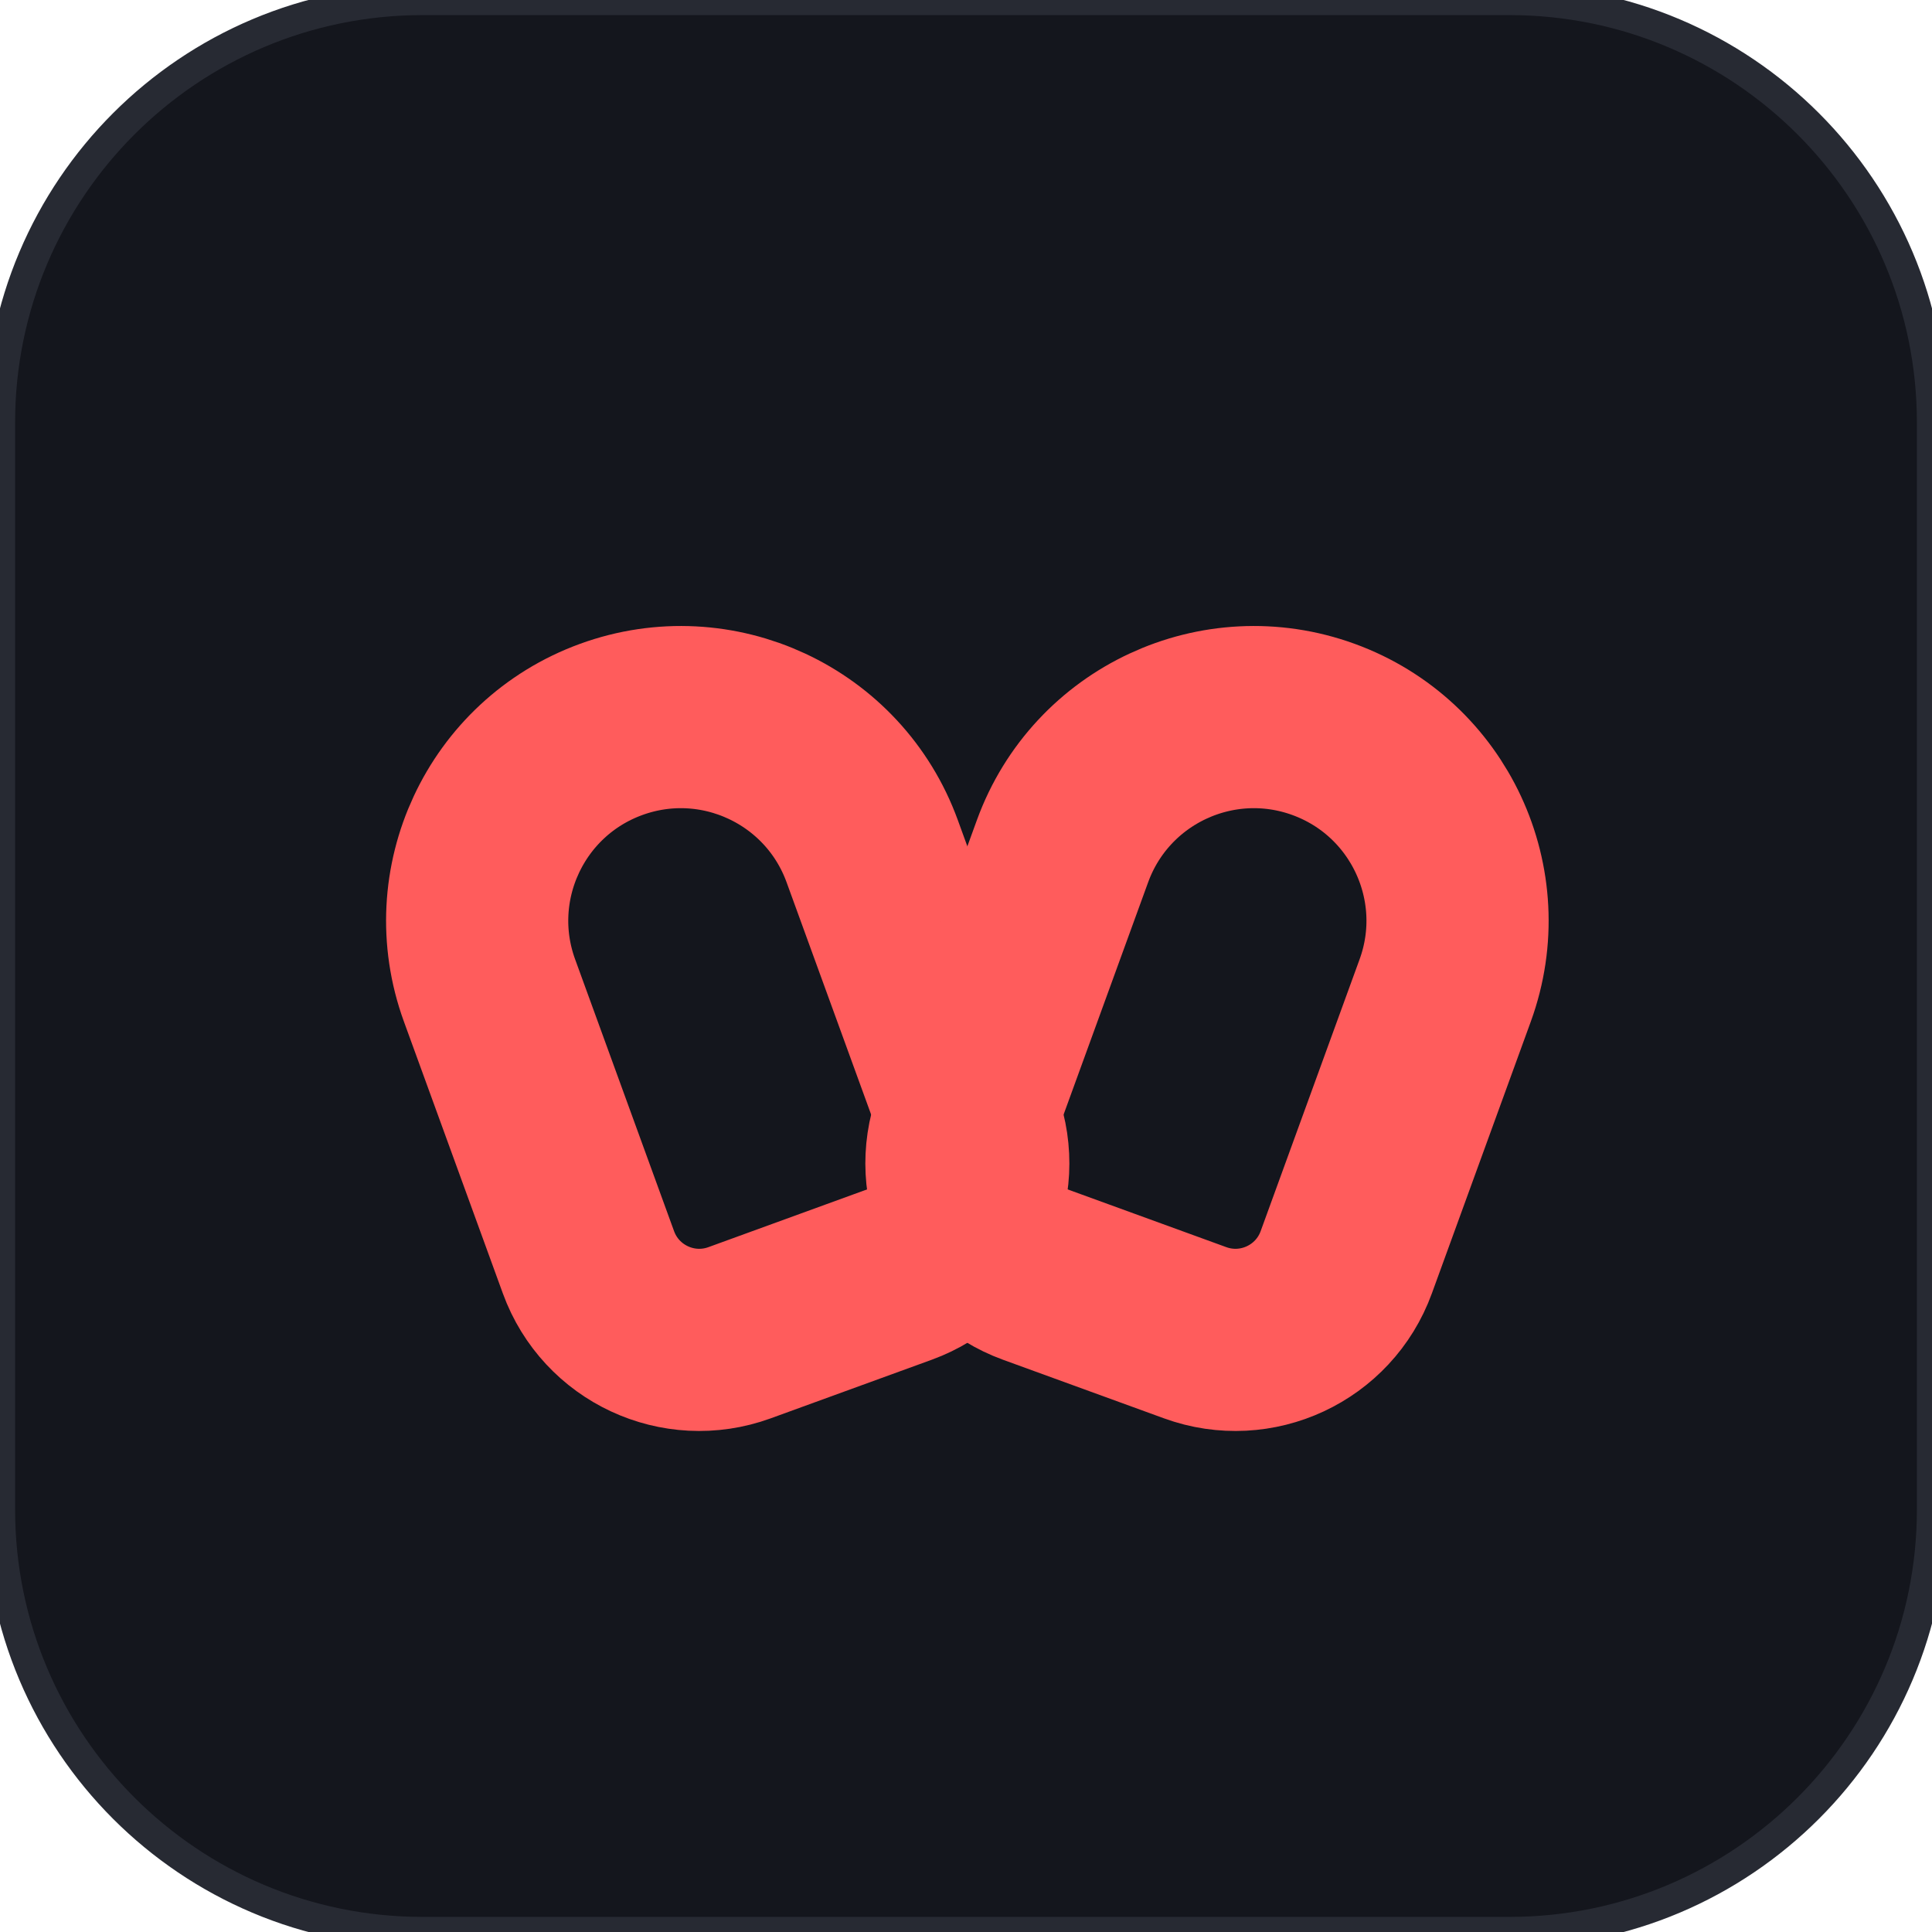
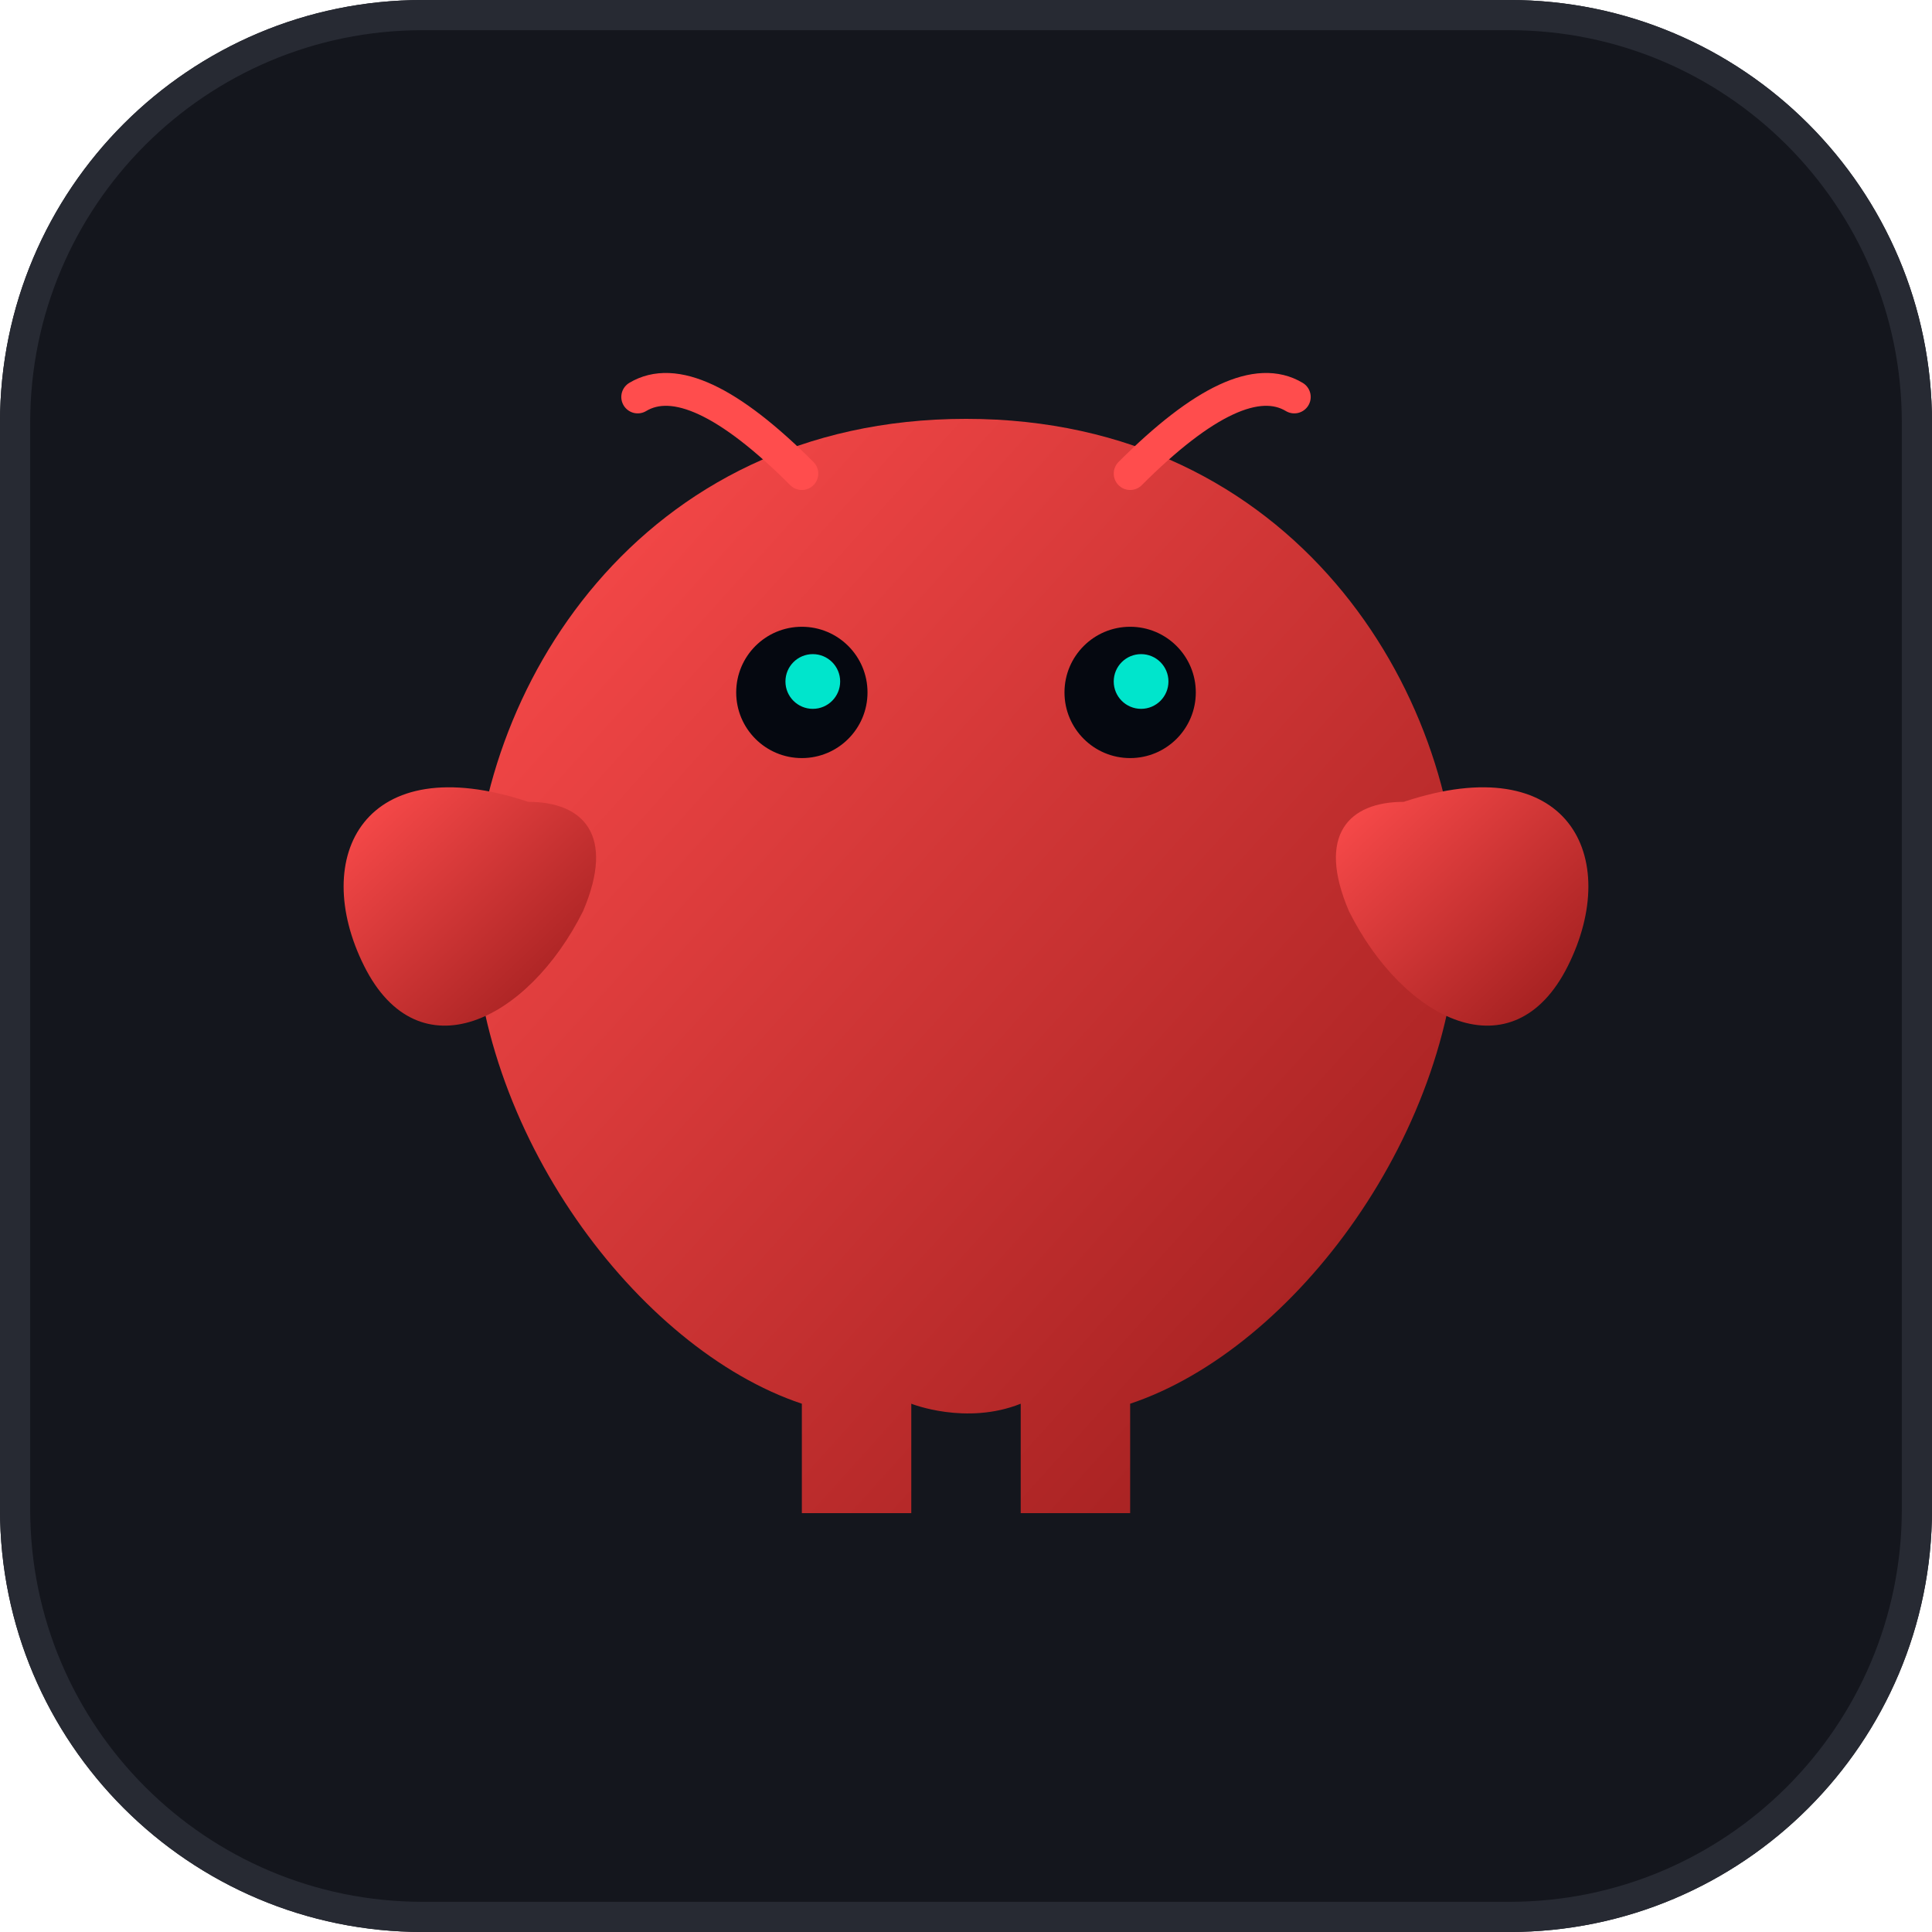
<svg xmlns="http://www.w3.org/2000/svg" viewBox="0 0 512 512" fill="none">
+   <defs>
+     <linearGradient id="lobster-gradient" x1="0%" y1="0%" x2="100%" y2="100%">
+       <stop offset="0%" stop-color="#ff4d4d" />
+       <stop offset="100%" stop-color="#991b1b" />
+     </linearGradient>
+   </defs>
  <rect width="512" height="512" rx="112" fill="#14161d" />
-   <rect width="512" height="512" rx="112" fill="none" stroke="#272a33" stroke-width="8" />
-   <g stroke="#ff5c5c" stroke-width="34" fill="none" transform="translate(103 112) scale(1.42)">
-     <path transform="rotate(-20 60 108)" d="M 22 92 A 38 38 0 0 1 60 54 A 38 38 0 0 1 98 92 L 98 146 A 22 22 0 0 1 76 168 L 44 168 A 22 22 0 0 1 22 146 Z" />
-     <path transform="rotate(20 156 108)" d="M 118 92 A 38 38 0 0 1 156 54 A 38 38 0 0 1 194 92 L 194 146 A 22 22 0 0 1 172 168 L 140 168 A 22 22 0 0 1 118 146 Z" />
+   <rect x="4" y="4" width="504" height="504" rx="108" fill="none" stroke="#272a33" stroke-width="8" />
+   <g transform="translate(82 82) scale(2.9)">
+     <path d="M60 10 C30 10 15 35 15 55 C15 75 30 95 45 100 L45 110 L55 110 L55 100 C55 100 60 102 65 100 L65 110 L75 110 L75 100 C90 95 105 75 105 55 C105 35 90 10 60 10Z" fill="url(#lobster-gradient)" />
+     <path d="M20 45 C5 40 0 50 5 60 C10 70 20 65 25 55 C28 48 25 45 20 45Z" fill="url(#lobster-gradient)" />
+     <path d="M100 45 C115 40 120 50 115 60 C110 70 100 65 95 55 C92 48 95 45 100 45Z" fill="url(#lobster-gradient)" />
+     <path d="M45 15 Q35 5 30 8" stroke="#ff4d4d" stroke-width="3" stroke-linecap="round" />
+     <path d="M75 15 Q85 5 90 8" stroke="#ff4d4d" stroke-width="3" stroke-linecap="round" />
+     <circle cx="45" cy="35" r="6" fill="#050810" />
+     <circle cx="75" cy="35" r="6" fill="#050810" />
+     <circle cx="46" cy="34" r="2.5" fill="#00e5cc" />
+     <circle cx="76" cy="34" r="2.5" fill="#00e5cc" />
  </g>
</svg>
